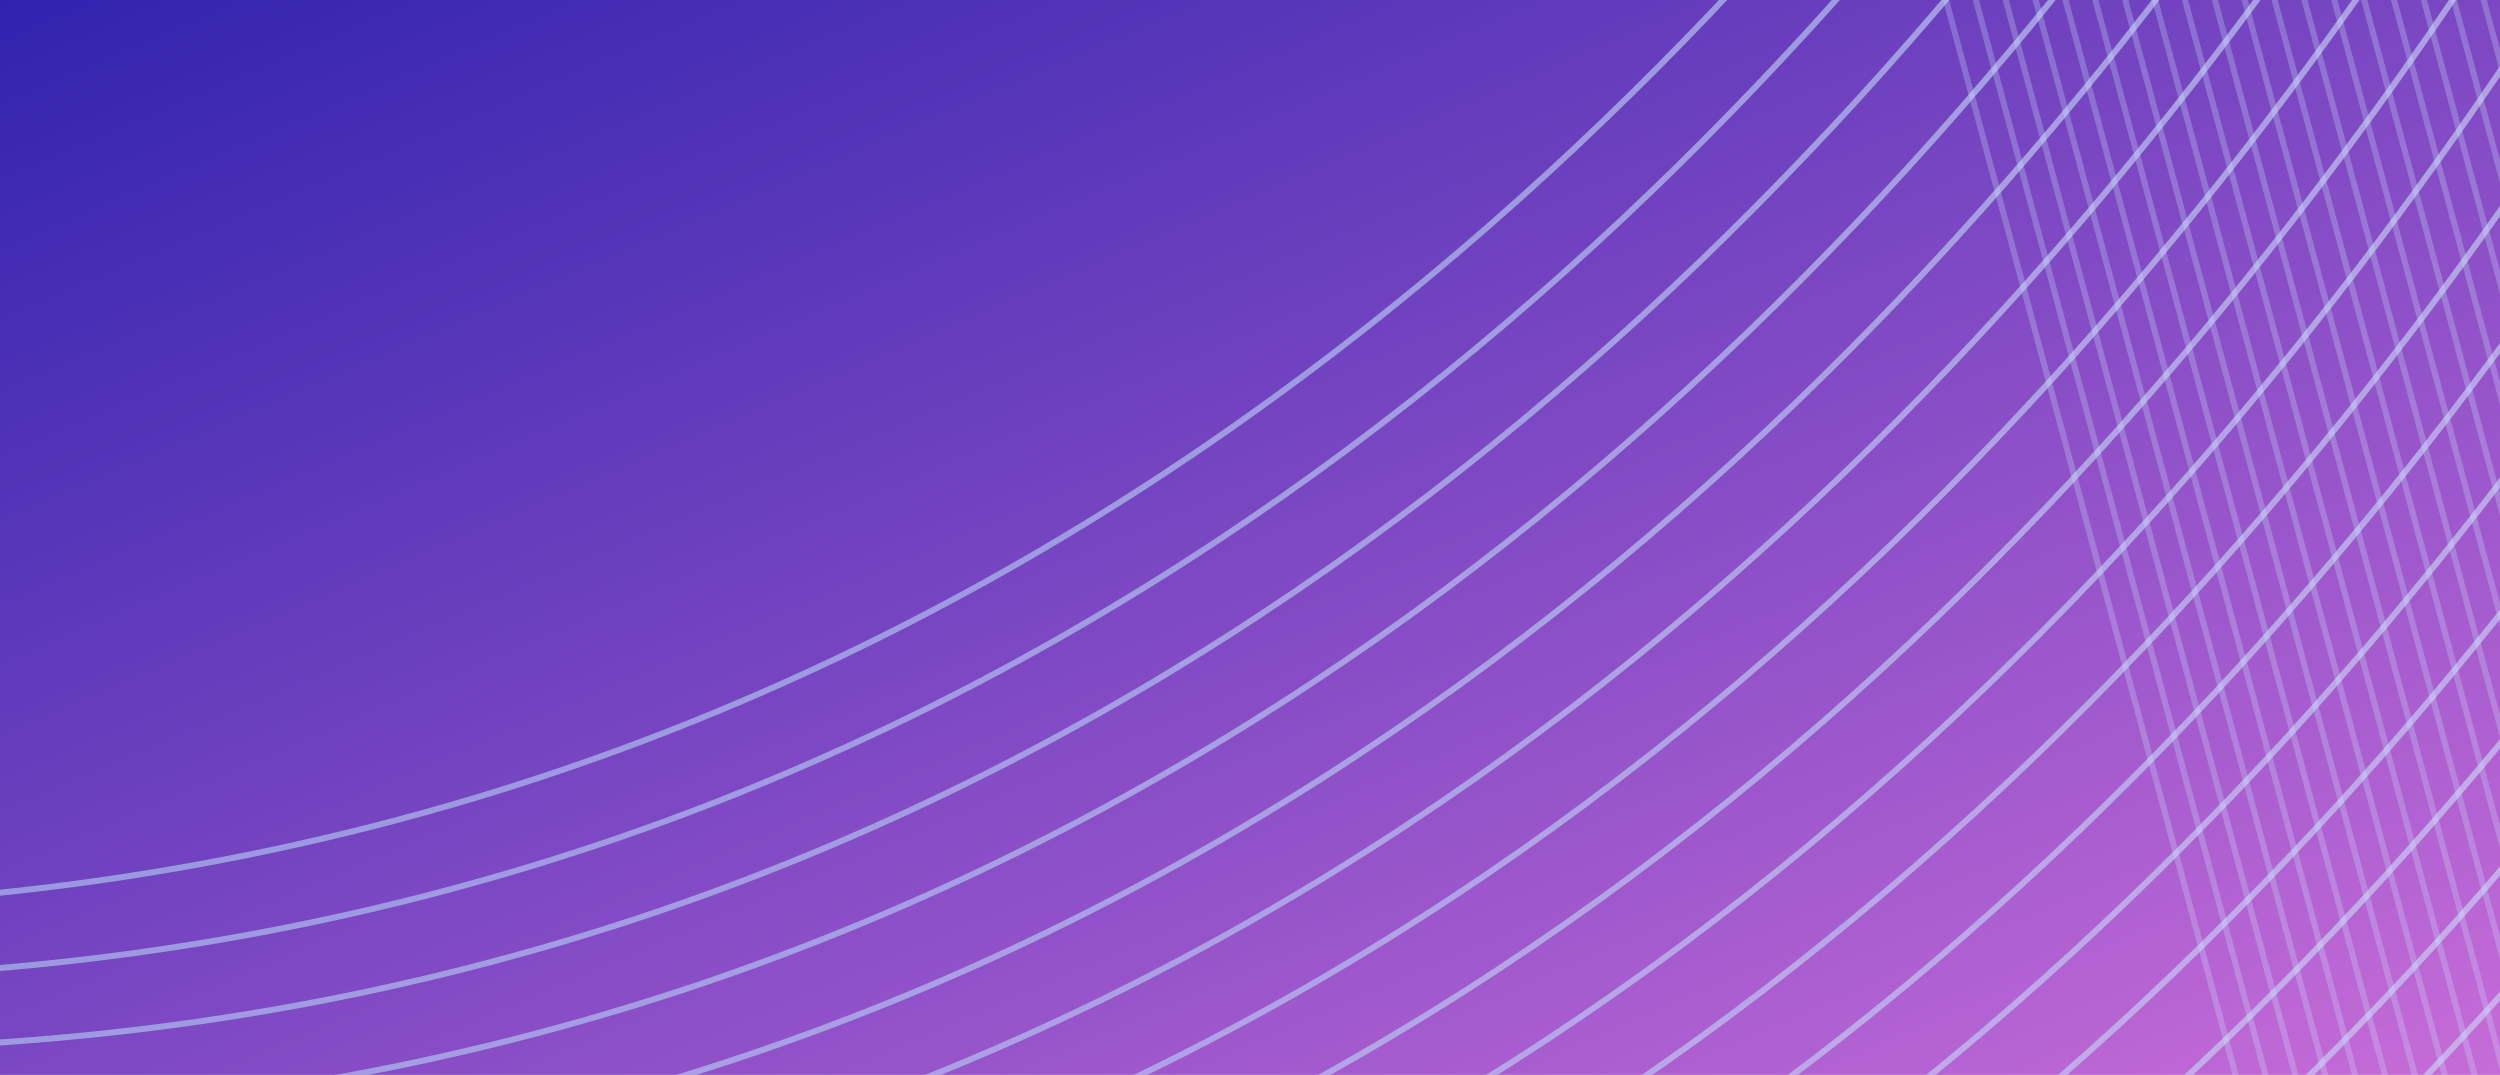
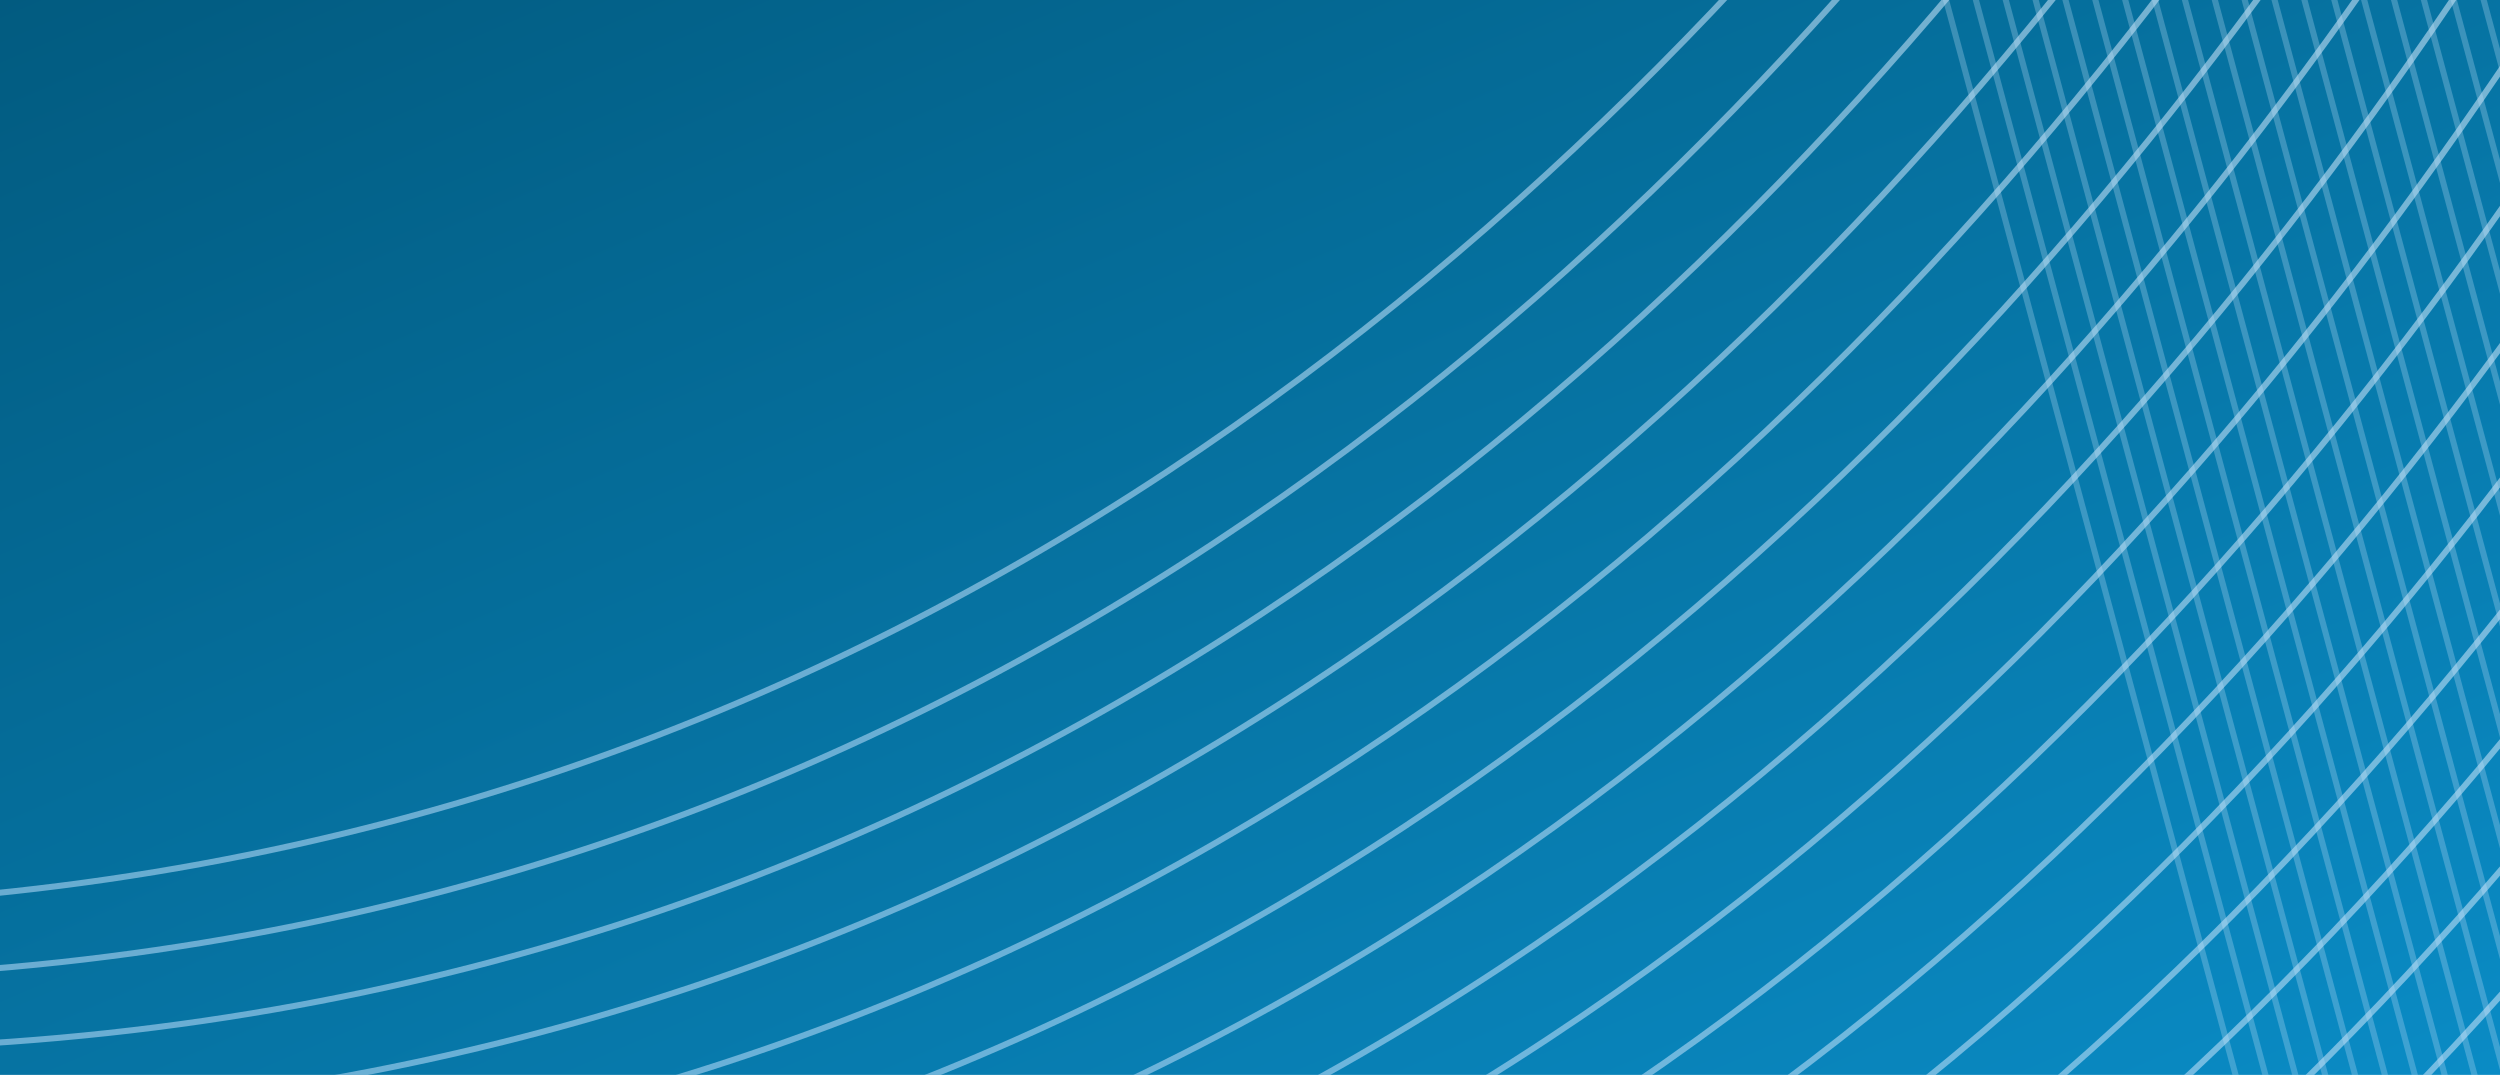
<svg xmlns="http://www.w3.org/2000/svg" xmlns:xlink="http://www.w3.org/1999/xlink" width="414px" height="178px" viewBox="0 0 414 178" version="1.1">
  <defs>
    <linearGradient x1="0%" y1="0%" x2="102%" y2="101%" id="linearGradient-1">
-       <stop stop-color="#3023AE" offset="0%" />
-       <stop stop-color="#C96DD8" offset="100%" />
+       <stop stop-color="#025B80" offset="0%" />
+       <stop stop-color="#0A8CC6" offset="100%" />
    </linearGradient>
    <rect id="path-2" x="0" y="0" width="414" height="178" />
    <linearGradient x1="100%" y1="-10.231%" x2="42.758%" y2="82.596%" id="linearGradient-4">
      <stop stop-color="#E3F2FD" offset="0%" />
      <stop stop-color="#C5E3FC" offset="74.665%" />
      <stop stop-color="#BBDEFB" offset="100%" />
    </linearGradient>
    <linearGradient x1="100%" y1="-10.231%" x2="42.758%" y2="82.596%" id="linearGradient-5">
      <stop stop-color="#E3F2FD" offset="0%" />
      <stop stop-color="#BBDEFB" offset="100%" />
    </linearGradient>
  </defs>
  <g id="Page-1" stroke="none" stroke-width="1" fill="none" fill-rule="evenodd">
    <g id="Schedule-1-Copy" transform="translate(0, -47)">
      <g id="Hero-Image---Tues" transform="translate(0, 47)">
        <g id="Group-13-+-Group-12-Mask">
          <mask id="mask-3" fill="white">
            <use xlink:href="#path-2" />
          </mask>
          <use id="Mask" fill="url(#linearGradient-1)" xlink:href="#path-2" />
          <g id="Group-13" opacity="0.55" mask="url(#mask-3)" stroke="url(#linearGradient-4)">
            <g transform="translate(247.5, 82) rotate(11) translate(-247.5, -82) translate(-81, -259)" id="Path-1172">
              <path d="M546.073,100 C546.073,100 485.674,538.957 100,571.375" />
              <path d="M536.073,90 C536.073,90 475.674,528.957 90,561.375" />
              <path d="M526.073,80 C526.073,80 465.674,518.957 80,551.375" />
              <path d="M516.073,70 C516.073,70 455.674,508.957 70,541.375" />
              <path d="M506.073,60 C506.073,60 445.674,498.957 60,531.375" />
              <path d="M496.073,50 C496.073,50 435.674,488.957 50,521.375" />
              <path d="M486.073,40 C486.073,40 425.674,478.957 40,511.375" />
              <path d="M476.073,30 C476.073,30 415.674,468.957 30,501.375" />
              <path d="M466.073,20 C466.073,20 405.674,458.957 20,491.375" />
              <path d="M456.073,10 C456.073,10 395.674,448.957 10,481.375" />
              <path d="M446.073,-4.54747351e-13 C446.073,-4.54747351e-13 385.674,438.957 1.56319402e-13,471.375" />
              <path d="M656.073,210 C656.073,210 595.674,648.957 210,681.375" />
              <path d="M646.073,200 C646.073,200 585.674,638.957 200,671.375" />
              <path d="M636.073,190 C636.073,190 575.674,628.957 190,661.375" />
              <path d="M626.073,180 C626.073,180 565.674,618.957 180,651.375" />
              <path d="M616.073,170 C616.073,170 555.674,608.957 170,641.375" />
              <path d="M606.073,160 C606.073,160 545.674,598.957 160,631.375" />
              <path d="M596.073,150 C596.073,150 535.674,588.957 150,621.375" />
              <path d="M586.073,140 C586.073,140 525.674,578.957 140,611.375" />
              <path d="M576.073,130 C576.073,130 515.674,568.957 130,601.375" />
              <path d="M566.073,120 C566.073,120 505.674,558.957 120,591.375" />
              <path d="M556.073,110 C556.073,110 495.674,548.957 110,581.375" />
            </g>
          </g>
          <g id="Group-12" opacity="0.681" mask="url(#mask-3)" stroke="url(#linearGradient-5)">
            <g transform="translate(318, -307)" id="Path-1183" opacity="0.4">
              <path d="M0.207,291.941 L147.259,837.906" />
              <path d="M3.032,284.065 L150.084,830.03" />
              <path d="M5.857,276.189 L152.909,822.154" />
              <path d="M8.682,268.313 L155.734,814.278" />
              <path d="M11.507,260.437 L158.559,806.402" />
              <path d="M14.332,252.561 L161.384,798.526" />
              <path d="M17.157,244.685 L164.209,790.65" />
              <path d="M19.982,236.809 L167.034,782.774" />
              <path d="M22.807,228.933 L169.86,774.898" />
              <path d="M25.633,221.058 L172.685,767.022" />
              <path d="M28.458,213.182 L175.51,759.146" />
              <path d="M31.283,205.306 L178.335,751.27" />
              <path d="M34.108,197.43 L181.16,743.394" />
              <path d="M36.933,189.554 L183.985,735.518" />
              <path d="M39.758,181.678 L186.81,727.642" />
              <path d="M42.583,173.802 L189.635,719.766" />
              <path d="M45.408,165.926 L192.46,711.89" />
              <path d="M48.233,158.05 L195.286,704.015" />
              <path d="M51.059,150.174 L198.111,696.139" />
              <path d="M53.884,142.298 L200.936,688.263" />
              <path d="M56.709,134.422 L203.761,680.387" />
              <path d="M59.534,126.546 L206.586,672.511" />
              <path d="M62.359,118.67 L209.411,664.635" />
              <path d="M65.184,110.794 L212.236,656.759" />
              <path d="M68.009,102.918 L215.061,648.883" />
              <path d="M70.834,95.042 L217.886,641.007" />
              <path d="M73.659,87.167 L220.712,633.131" />
              <path d="M76.485,79.291 L223.537,625.255" />
              <path d="M79.31,71.415 L226.362,617.379" />
              <path d="M82.135,63.539 L229.187,609.503" />
              <path d="M84.96,55.663 L232.012,601.627" />
              <path d="M87.785,47.787 L234.837,593.751" />
              <path d="M90.61,39.911 L237.662,585.875" />
              <path d="M93.435,32.035 L240.487,578" />
            </g>
          </g>
        </g>
      </g>
    </g>
  </g>
</svg>
